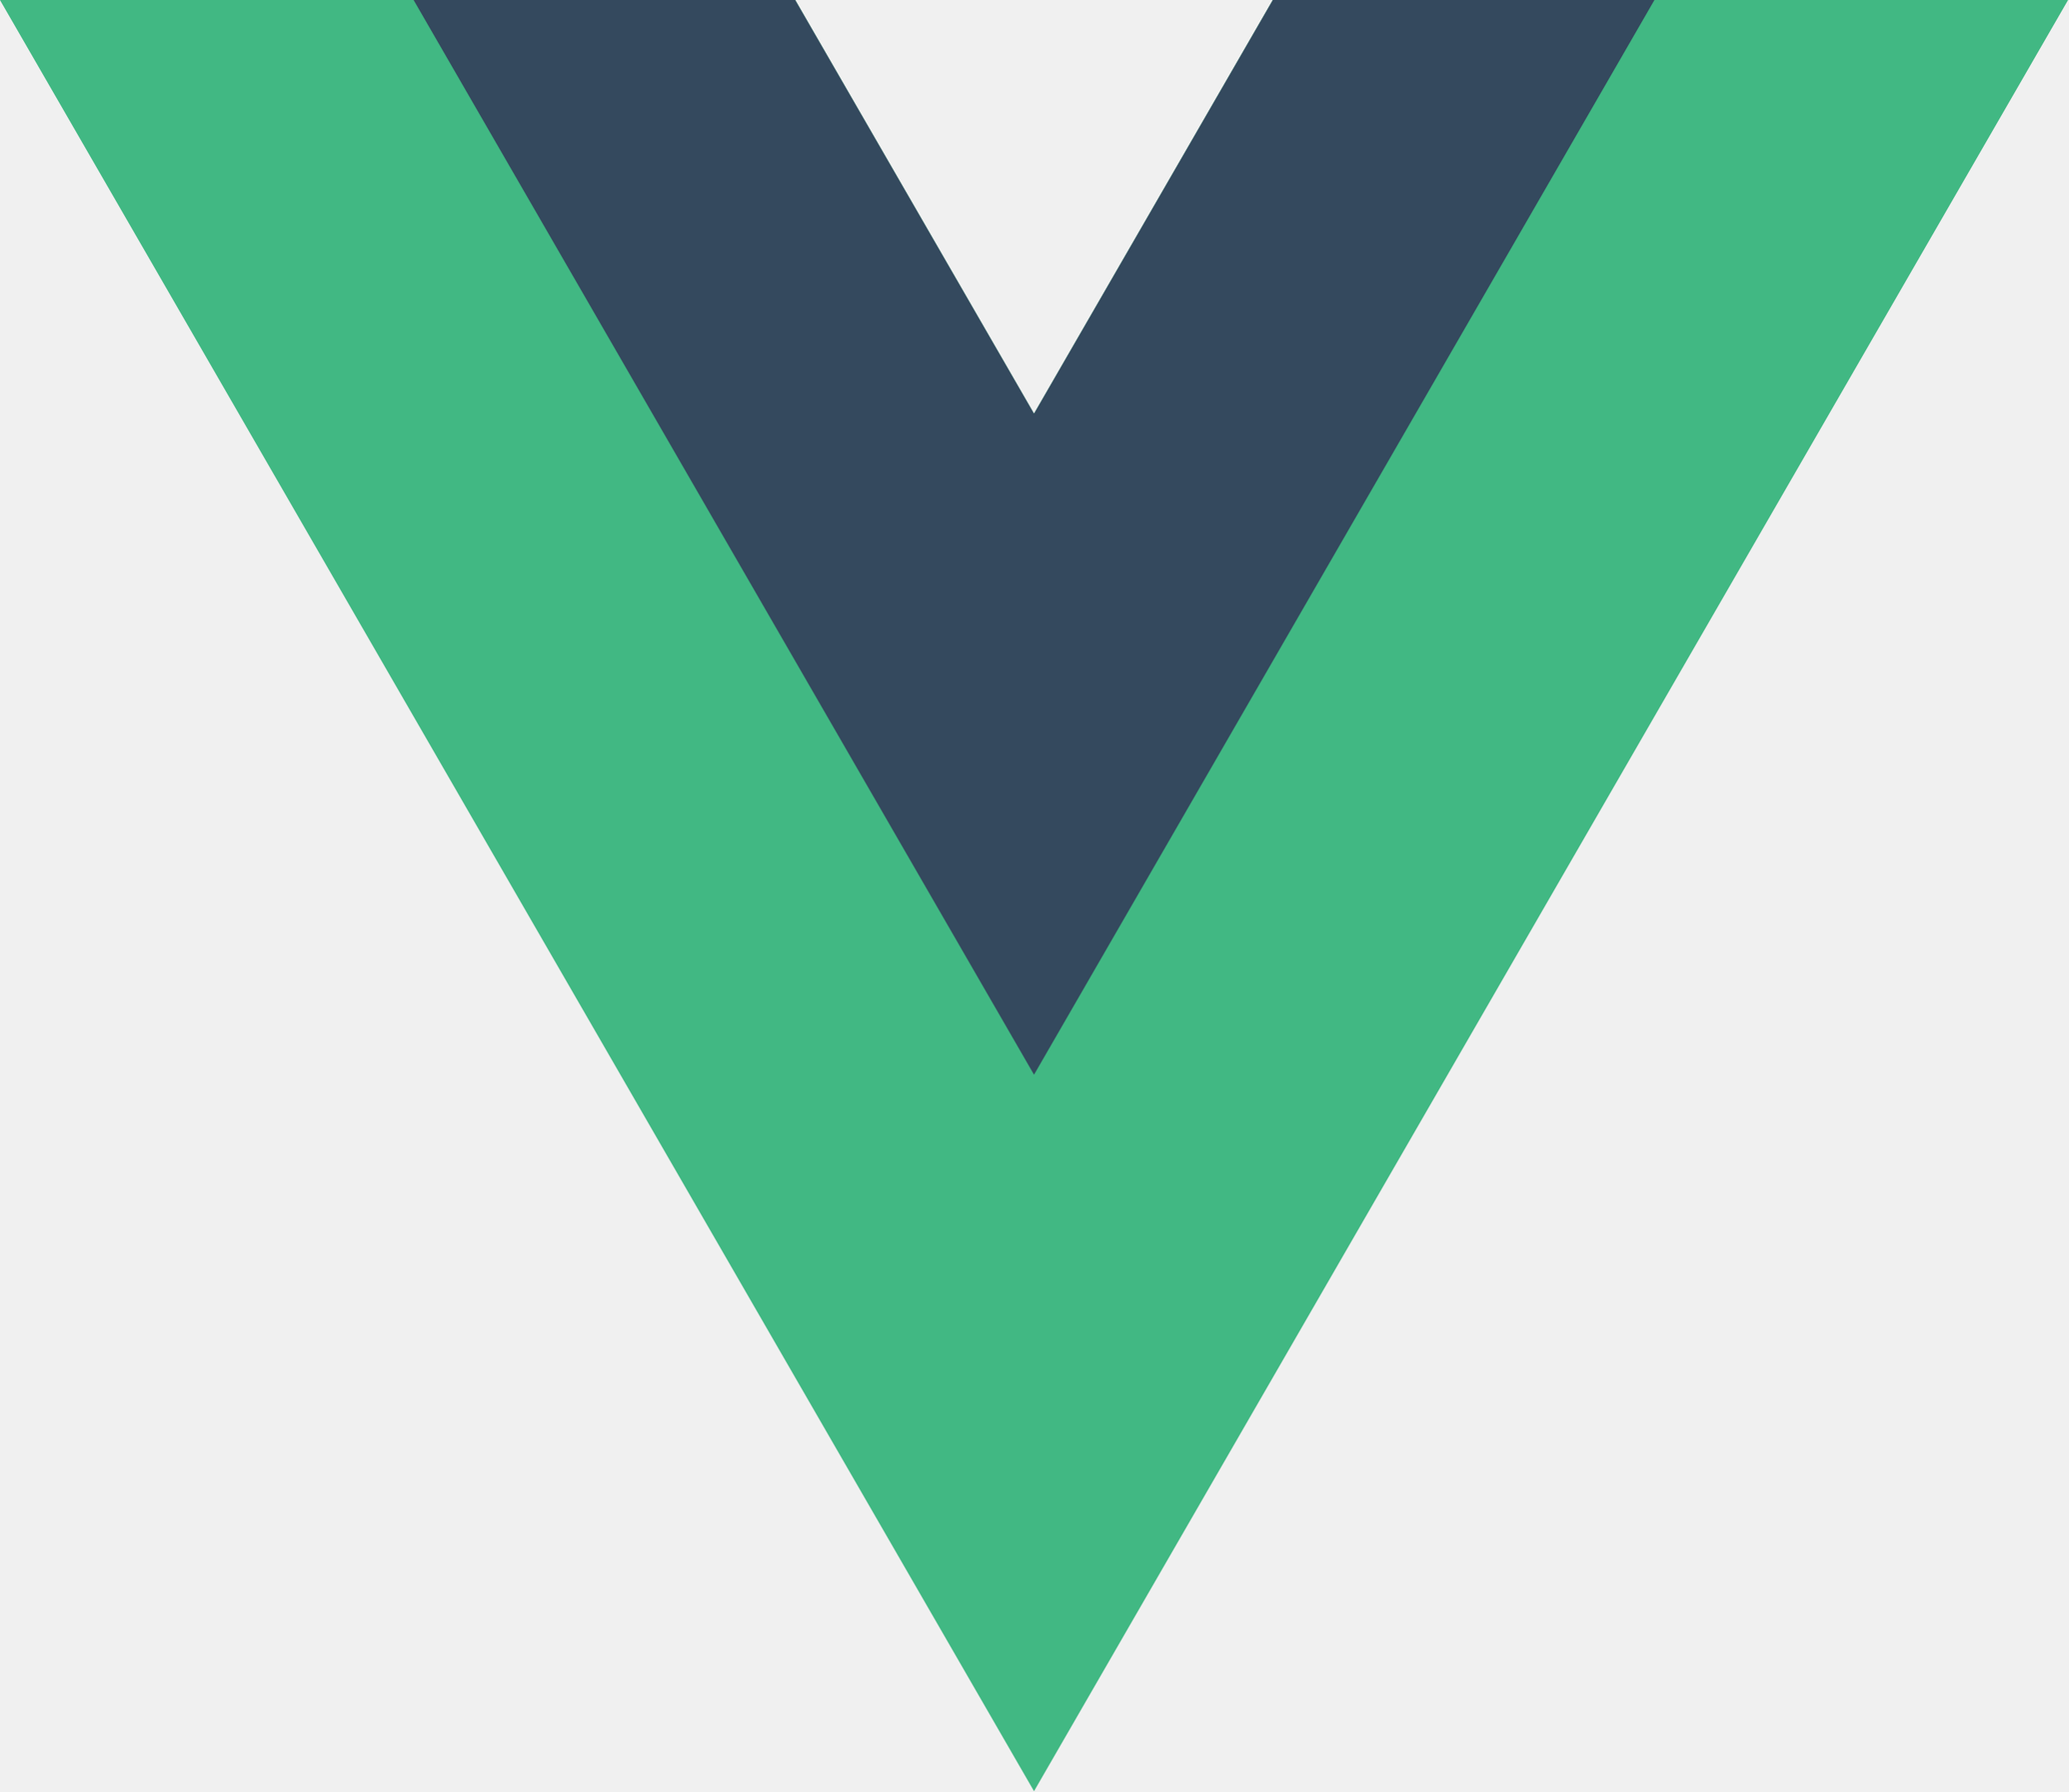
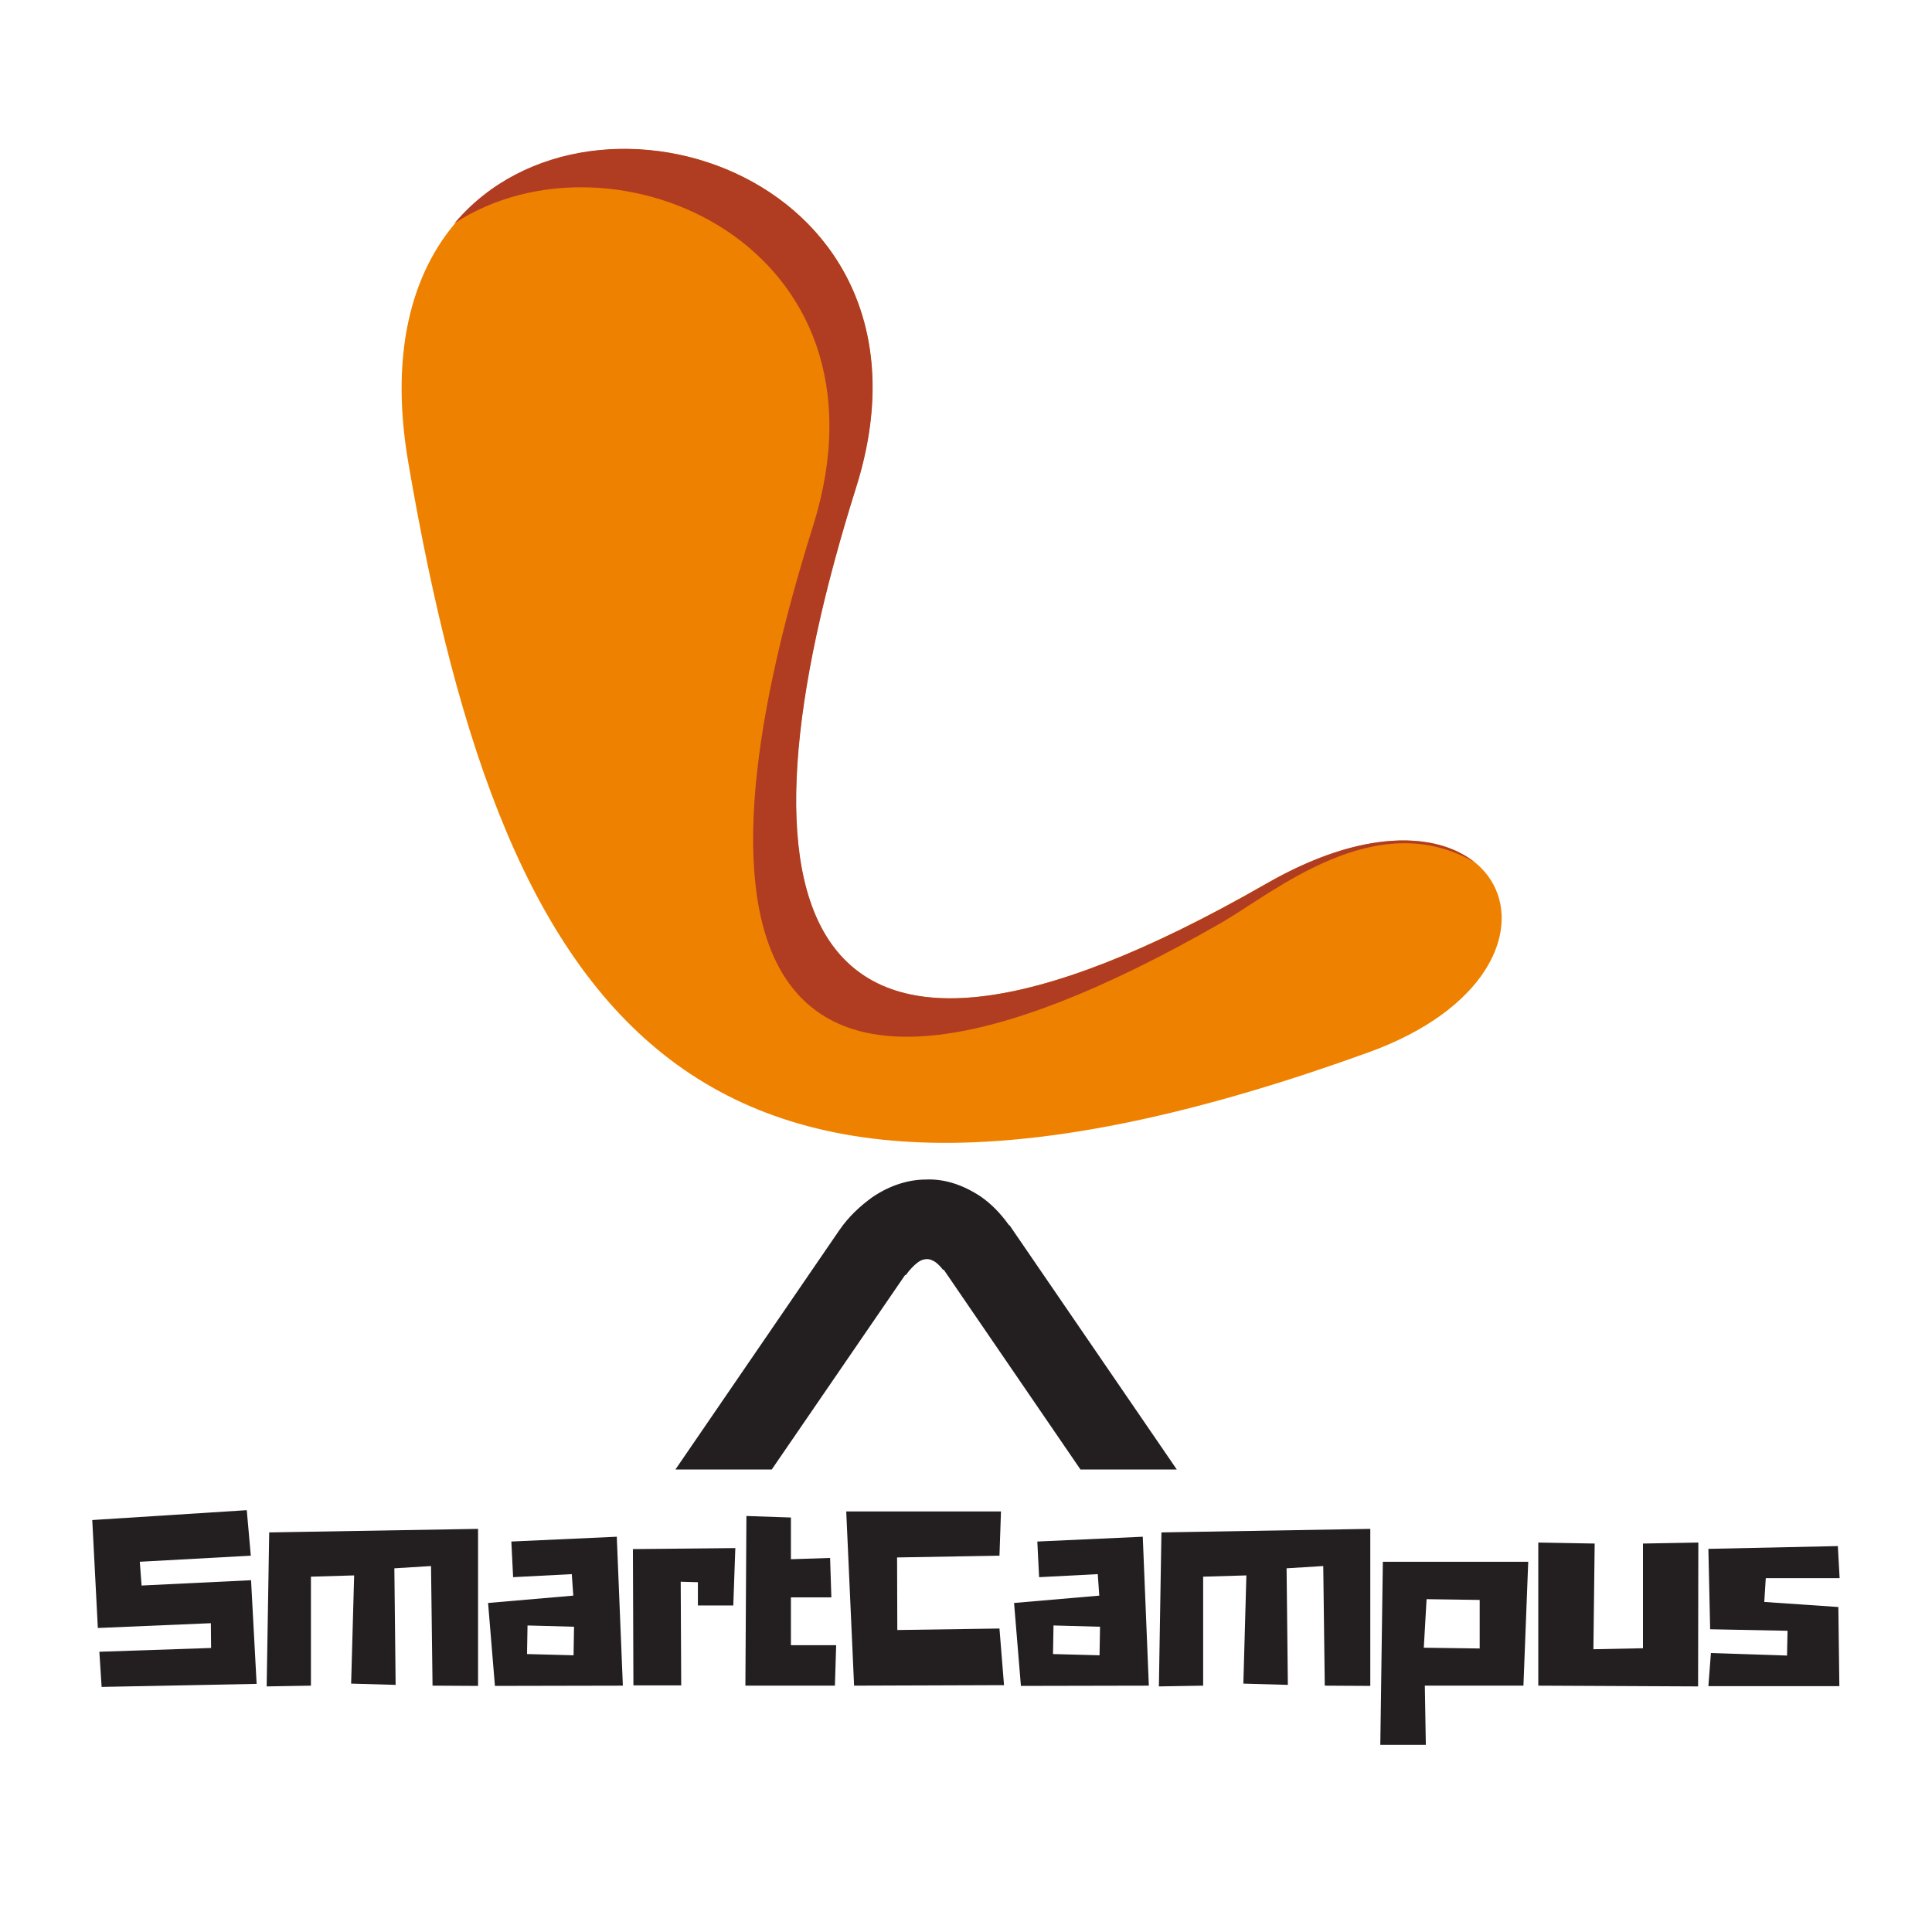
- <svg xmlns="http://www.w3.org/2000/svg" viewBox="0 0 261.76 226.69">
-   <path d="M161.096.001l-30.225 52.351L100.647.001H-.005l130.877 226.688L261.749.001z" fill="#41b883" />
-   <path d="M161.096.001l-30.225 52.351L100.647.001H52.346l78.526 136.01L209.398.001z" fill="#34495e" />
+ <svg xmlns="http://www.w3.org/2000/svg" width="2000" zoomAndPan="magnify" viewBox="0 0 1500 1500" height="2000" preserveAspectRatio="xMidYMid meet" version="1.0">
+   <defs>
+     <g />
+     <clipPath id="cac1039a6a">
+       <rect x="0" width="1375" y="0" height="245" />
+     </clipPath>
+   </defs>
+   <rect x="-150" width="1800" fill="#ffffff" y="-150" height="1800" fill-opacity="1" />
+   <rect x="-150" width="1800" fill="#ffffff" y="-150" height="1800" fill-opacity="1" />
+   <path fill="#ef8100" d="M 1062.801 816.961 C 547.621 1003.32 393.793 808.867 316.875 358.402 C 256.152 0.59 763.238 65.125 664.59 378.211 C 562.535 702.16 610.902 899.387 982.477 686.402 C 1166.988 580.336 1243.902 751.148 1062.801 816.961 Z M 1062.801 816.961 " fill-opacity="1" fill-rule="evenodd" />
+   <path fill="#231f20" d="M 783.691 951.141 L 913.66 1140.91 L 838.875 1140.91 L 732.77 985.855 L 732.133 985.855 C 730 983.09 728.082 981.172 725.953 979.68 C 723.824 978.402 721.906 977.551 719.773 977.551 C 717.645 977.551 715.086 978.191 712.316 980.32 C 709.547 982.449 706.137 985.855 703.367 989.902 L 702.73 989.902 L 599.184 1140.91 L 524.398 1140.91 L 651.594 955.188 C 659.051 944.324 668 936.23 677.375 929.418 C 690.371 920.684 704.648 915.785 718.922 915.785 C 733.199 915.145 747.473 919.832 761.109 928.777 C 769.203 934.316 776.66 941.77 783.48 951.355 Z M 783.691 951.141 " fill-opacity="1" fill-rule="nonzero" />
+   <path fill="#b03d22" d="M 352.883 173.32 C 476.031 93.023 699.32 190.359 631.355 408.031 C 529.297 731.98 577.664 929.203 948.602 716.219 C 988.871 693.004 1068.344 625.062 1144.617 669.363 C 1115.43 646.148 1058.113 642.738 982.691 686.402 C 611.113 899.387 562.75 701.949 664.805 378.211 C 740.016 138.605 461.117 44.676 352.883 173.32 Z M 352.883 173.32 " fill-opacity="1" fill-rule="evenodd" />
+   <g transform="matrix(1, 0, 0, 1, 62, 1112)">
+     <g clip-path="url(#cac1039a6a)">
+       <g fill="#231f20" fill-opacity="1">
+         <g transform="translate(5.7125, 196.7313)">
+           <g>
+             <path d="M 3.922 -128.578 L 8.25 -44.766 L 96 -48.484 L 96.188 -29.25 L 9.422 -26.312 L 11.188 0.984 L 131.531 -1.375 L 127.203 -81.859 L 42.203 -77.734 L 40.828 -96.188 L 127.016 -100.906 L 123.875 -136.234 Z M 3.922 -128.578 " />
+           </g>
+         </g>
+       </g>
+       <g fill="#231f20" fill-opacity="1">
+         <g transform="translate(141.1174, 196.7313)">
+           <g>
+             <path d="M 3.922 0.594 L 38.281 0 L 38.281 -84.609 L 71.844 -85.594 L 69.5 -1.578 L 104.047 -0.594 L 103.062 -91.094 L 131.531 -92.859 L 132.703 0 L 168.047 0.203 L 168.047 -121.719 L 5.891 -118.969 Z M 3.922 0.594 " />
+           </g>
+         </g>
+       </g>
+       <g fill="#231f20" fill-opacity="1">
+         <g transform="translate(313.0227, 196.7313)">
+           <g>
+             <path d="M 103.844 -115.625 L 108.562 0 L 9.234 0.203 L 3.922 -64.188 L 70.078 -69.891 L 68.906 -86.578 L 23.359 -84.219 L 21.984 -111.891 Z M 34.547 -46.719 L 34.156 -24.531 L 70.281 -23.562 L 70.672 -45.734 Z M 34.547 -46.719 " />
+           </g>
+         </g>
+       </g>
+       <g fill="#231f20" fill-opacity="1">
+         <g transform="translate(425.4676, 196.7313)">
+           <g>
+             <path d="M 54.375 -62.234 L 81.859 -62.234 L 83.438 -106.797 L 3.922 -106.016 L 4.312 -0.203 L 41.422 -0.203 L 41.031 -80.688 L 54.375 -80.297 Z M 54.375 -62.234 " />
+           </g>
+         </g>
+       </g>
+       <g fill="#231f20" fill-opacity="1">
+         <g transform="translate(512.7939, 196.7313)">
+           <g>
+             <path d="M 74.406 -31.406 L 39.266 -31.406 L 39.266 -68.516 L 70.672 -68.516 L 69.688 -99.141 L 39.266 -98.156 L 39.266 -130.547 L 4.719 -131.719 L 3.922 0 L 73.422 0 Z M 74.406 -31.406 " />
+           </g>
+         </g>
+       </g>
+       <g fill="#231f20" fill-opacity="1">
+         <g transform="translate(591.0933, 196.7313)">
+           <g>
+             <path d="M 3.922 -135.266 L 10.016 0 L 126.422 -0.391 L 122.891 -44.359 L 43.578 -43.188 L 43.391 -99.531 L 122.891 -100.906 L 124.062 -135.266 Z M 3.922 -135.266 " />
+           </g>
+         </g>
+       </g>
+       <g fill="#231f20" fill-opacity="1">
+         <g transform="translate(721.3959, 196.7313)">
+           <g>
+             <path d="M 103.844 -115.625 L 108.562 0 L 9.234 0.203 L 3.922 -64.188 L 70.078 -69.891 L 68.906 -86.578 L 23.359 -84.219 L 21.984 -111.891 Z M 34.547 -46.719 L 34.156 -24.531 L 70.281 -23.562 L 70.672 -45.734 Z M 34.547 -46.719 " />
+           </g>
+         </g>
+       </g>
+       <g fill="#231f20" fill-opacity="1">
+         <g transform="translate(833.8408, 196.7313)">
+           <g>
+             <path d="M 3.922 0.594 L 38.281 0 L 38.281 -84.609 L 71.844 -85.594 L 69.5 -1.578 L 104.047 -0.594 L 103.062 -91.094 L 131.531 -92.859 L 132.703 0 L 168.047 0.203 L 168.047 -121.719 L 5.891 -118.969 Z M 3.922 0.594 " />
+           </g>
+         </g>
+       </g>
+       <g fill="#231f20" fill-opacity="1">
+         <g transform="translate(1005.746, 196.7313)">
+           <g>
+             <path d="M 38.484 0 L 115.047 0 L 118.766 -96.188 L 5.891 -96.188 L 3.922 45.938 L 39.266 45.938 Z M 81.078 -28.859 L 37.688 -29.453 L 39.844 -67.141 L 81.078 -66.547 Z M 81.078 -28.859 " />
+           </g>
+         </g>
+       </g>
+       <g fill="#231f20" fill-opacity="1">
+         <g transform="translate(1128.396, 196.7313)">
+           <g>
+             <path d="M 47.703 -110.328 L 3.922 -111.109 L 3.922 0 L 128 0.594 L 128.188 -111.109 L 85.203 -110.328 L 85.203 -29.047 L 46.719 -28.266 Z M 47.703 -110.328 " />
+           </g>
+         </g>
+       </g>
+       <g fill="#231f20" fill-opacity="1">
+         <g transform="translate(1260.464, 196.7313)">
+           <g>
+             <path d="M 3.922 -106.203 L 5.297 -43.781 L 65.375 -42.594 L 64.984 -23.359 L 5.891 -25.328 L 3.922 0.391 L 105.609 0.391 L 104.828 -61.047 L 47.312 -64.984 L 48.484 -83.438 L 105.812 -83.438 L 104.438 -108.359 Z M 3.922 -106.203 " />
+           </g>
+         </g>
+       </g>
+     </g>
+   </g>
</svg>
